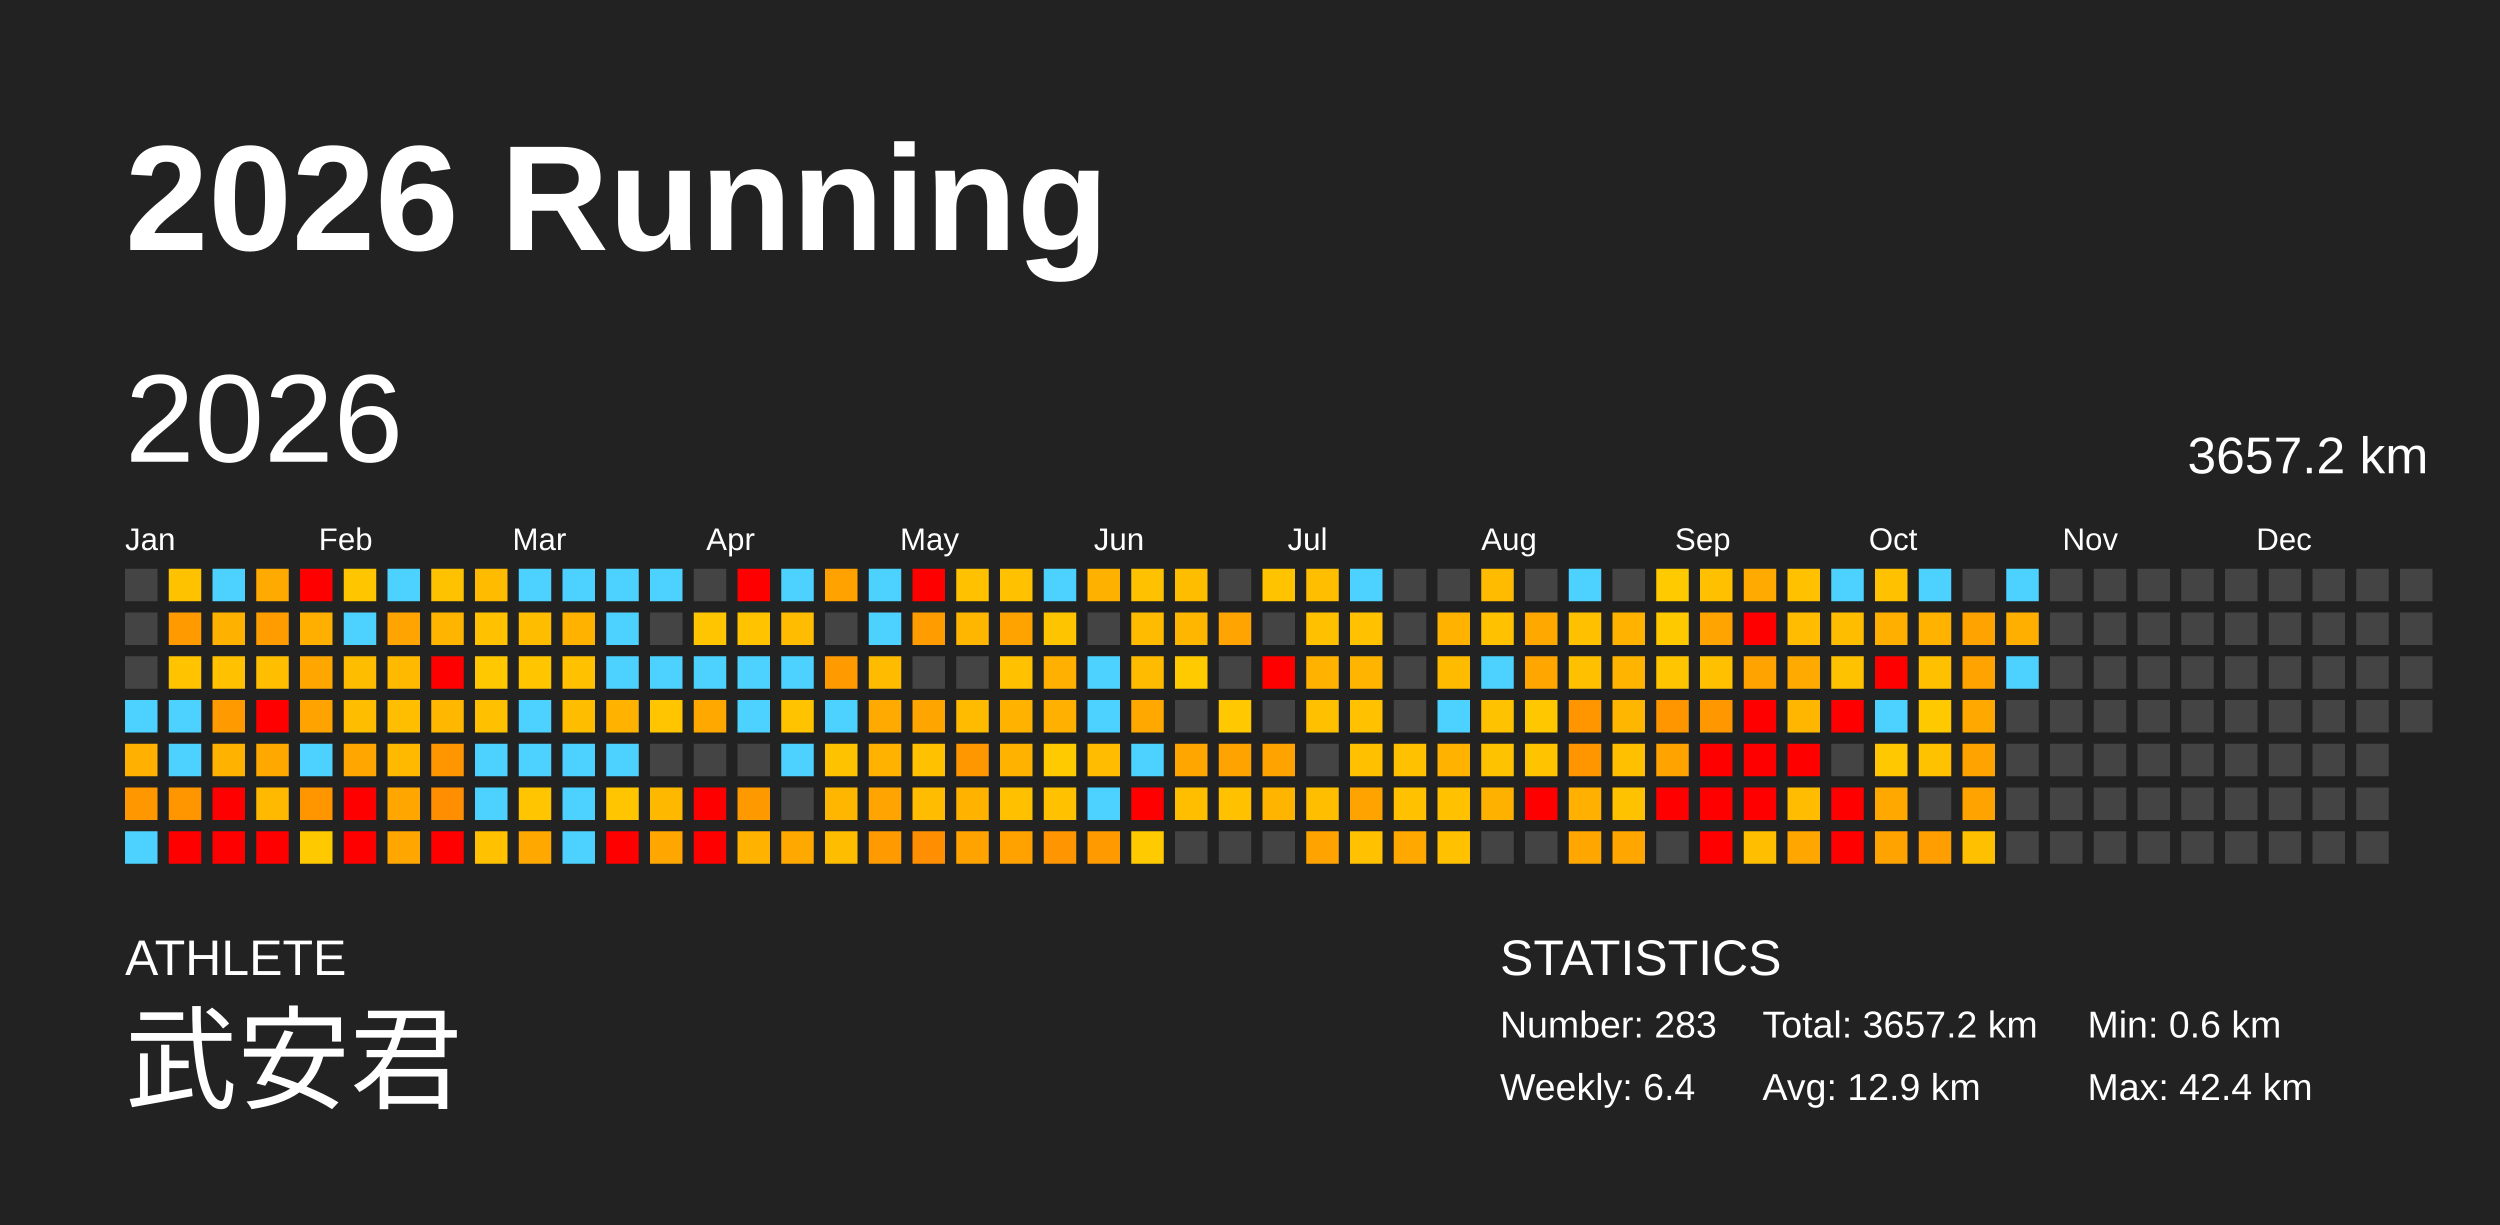
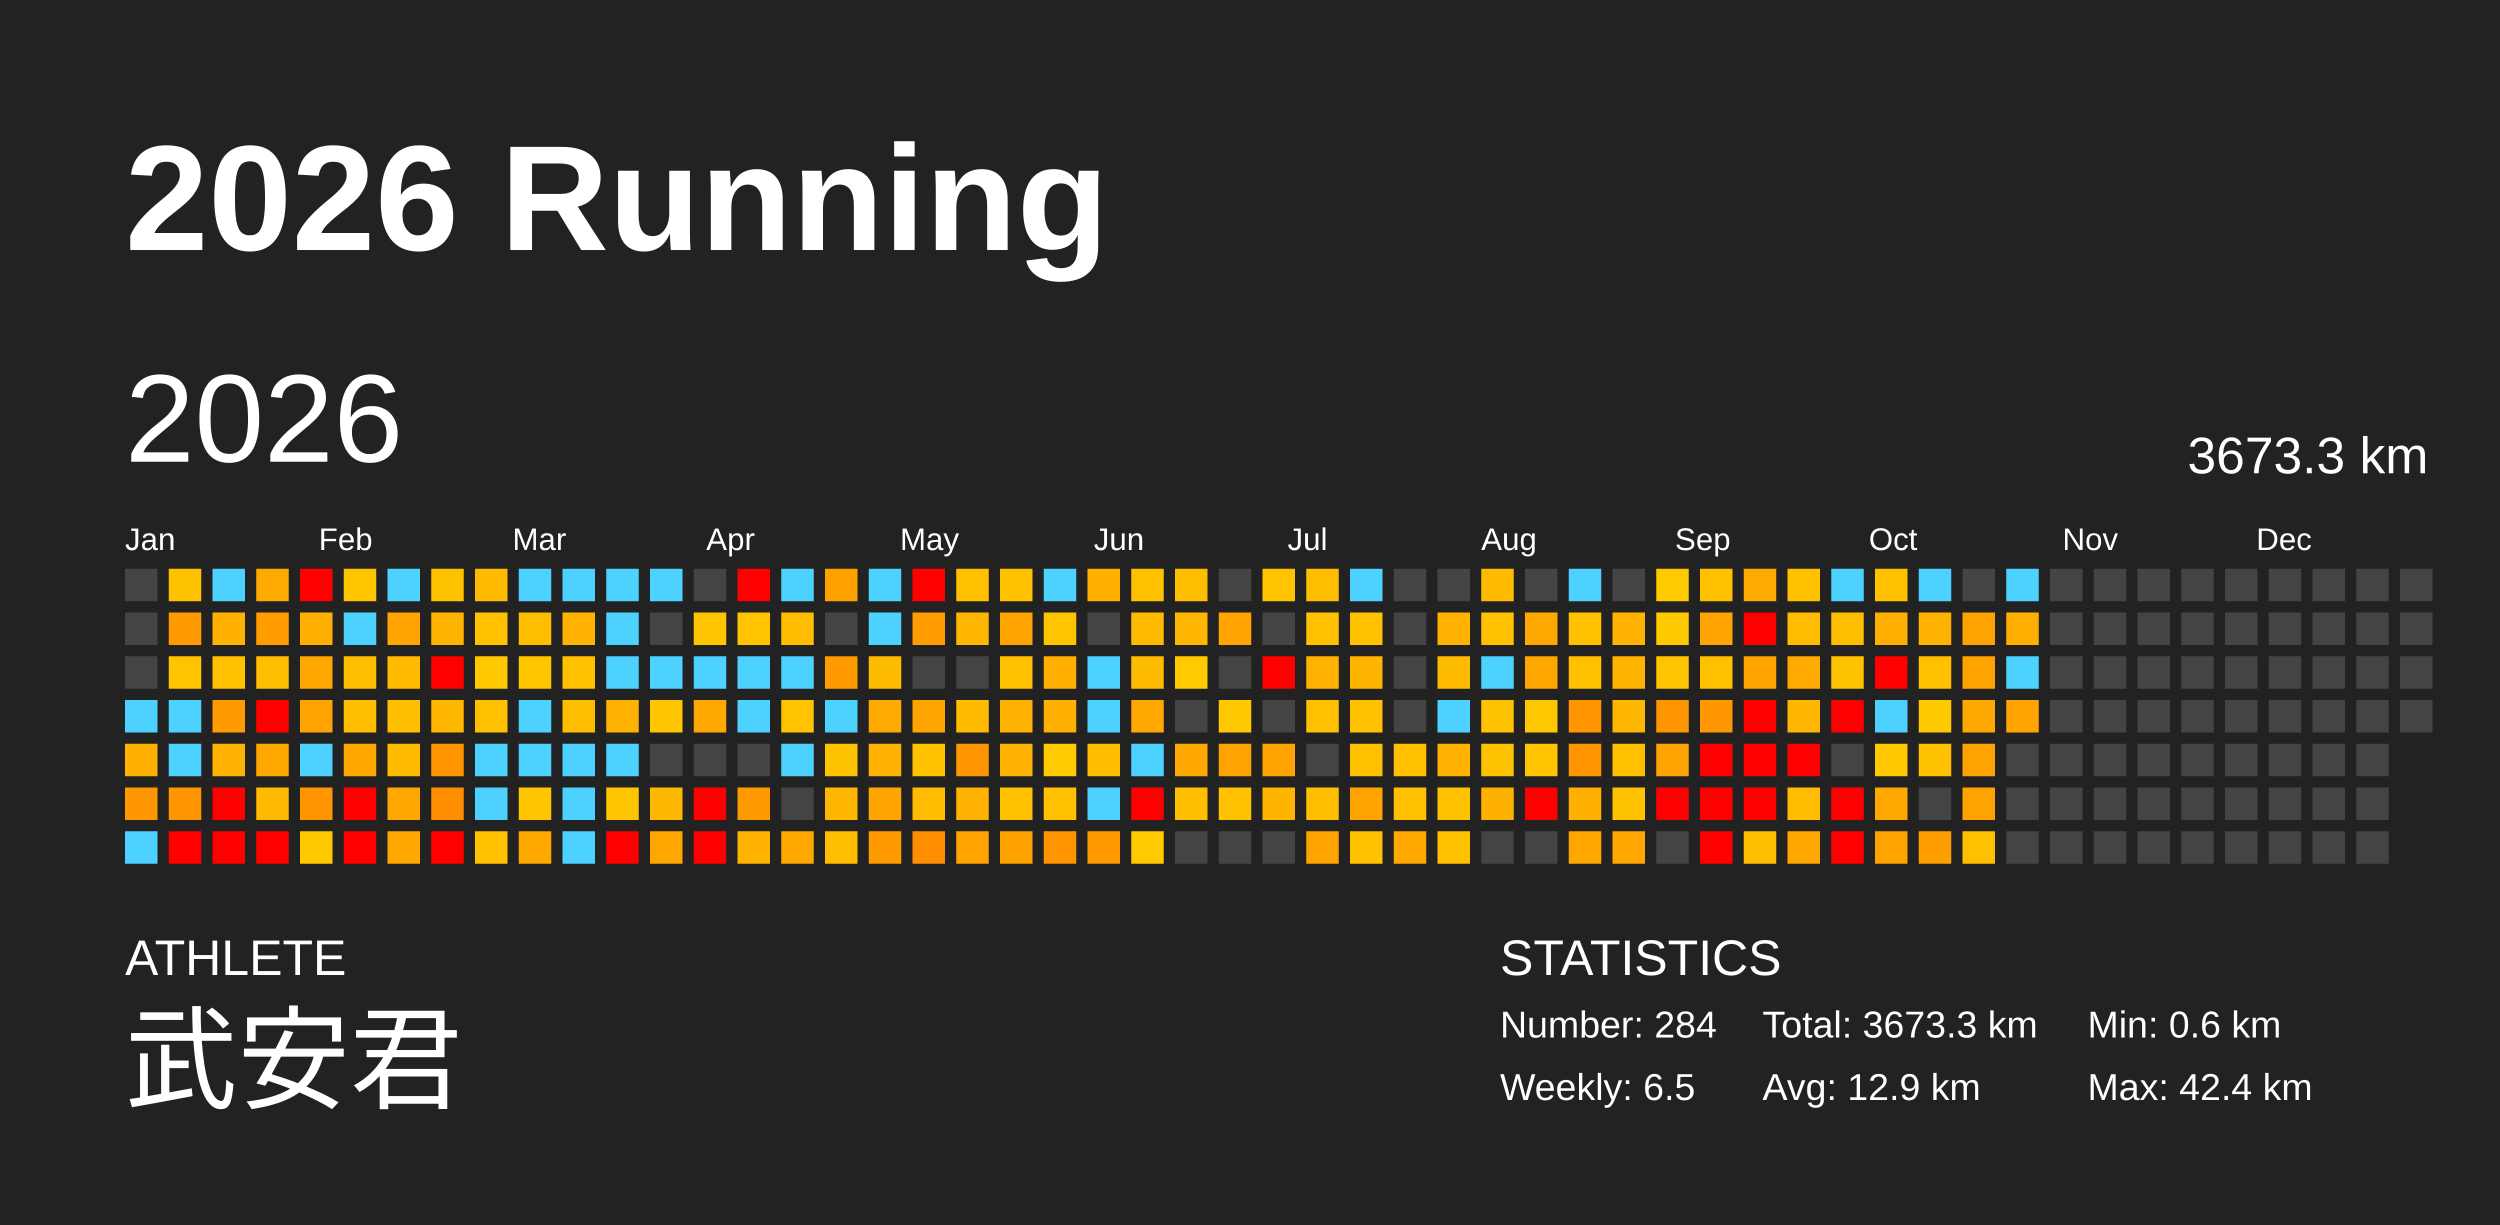
<svg xmlns="http://www.w3.org/2000/svg" baseProfile="full" height="98mm" version="1.1" viewBox="0,0,200,98" width="200mm">
  <defs />
  <rect fill="#222222" height="98" width="200" x="0" y="0" />
  <text fill="#FFFFFF" style="font-size:12px; font-family:Arial; font-weight:bold;" x="10" y="20">2026 Running</text>
  <text fill="#FFFFFF" style="font-size:4px; font-family:Arial" x="10" y="78">ATHLETE</text>
  <text fill="#FFFFFF" style="font-size:9px; font-family:Arial" x="10" y="88">武安君</text>
  <text fill="#FFFFFF" style="font-size:4px; font-family:Arial" x="120" y="78">STATISTICS</text>
-   <text fill="#FFFFFF" style="font-size:3px; font-family:Arial" x="120" y="83">Number: 283</text>
-   <text fill="#FFFFFF" style="font-size:3px; font-family:Arial" x="120" y="88">Weekly: 6.4</text>
-   <text fill="#FFFFFF" style="font-size:3px; font-family:Arial" x="141" y="83">Total: 3657.2 km</text>
+   <text fill="#FFFFFF" style="font-size:3px; font-family:Arial" x="120" y="83">Number: 284</text>
+   <text fill="#FFFFFF" style="font-size:3px; font-family:Arial" x="120" y="88">Weekly: 6.5</text>
+   <text fill="#FFFFFF" style="font-size:3px; font-family:Arial" x="141" y="83">Total: 3673.3 km</text>
  <text fill="#FFFFFF" style="font-size:3px; font-family:Arial" x="141" y="88">Avg: 12.9 km</text>
  <text fill="#FFFFFF" style="font-size:3px; font-family:Arial" x="167" y="83">Min: 0.6 km</text>
  <text fill="#FFFFFF" style="font-size:3px; font-family:Arial" x="167" y="88">Max: 42.4 km</text>
  <text dominant-baseline="hanging" fill="#FFFFFF" style="font-size:10.0px; font-family:Arial;" x="10" y="30">2026</text>
-   <text dominant-baseline="hanging" fill="#FFFFFF" style="font-size:4.125px; font-family:Arial;" x="175" y="35">3657.2 km</text>
+   <text dominant-baseline="hanging" fill="#FFFFFF" style="font-size:4.125px; font-family:Arial;" x="175" y="35">3673.3 km</text>
  <text fill="#FFFFFF" style="font-size:2.5px; font-family:Arial" x="10.0" y="44">Jan</text>
  <text fill="#FFFFFF" style="font-size:2.5px; font-family:Arial" x="25.5" y="44">Feb</text>
  <text fill="#FFFFFF" style="font-size:2.5px; font-family:Arial" x="41.0" y="44">Mar</text>
  <text fill="#FFFFFF" style="font-size:2.5px; font-family:Arial" x="56.5" y="44">Apr</text>
  <text fill="#FFFFFF" style="font-size:2.5px; font-family:Arial" x="72.0" y="44">May</text>
  <text fill="#FFFFFF" style="font-size:2.5px; font-family:Arial" x="87.5" y="44">Jun</text>
  <text fill="#FFFFFF" style="font-size:2.5px; font-family:Arial" x="103.0" y="44">Jul</text>
  <text fill="#FFFFFF" style="font-size:2.5px; font-family:Arial" x="118.5" y="44">Aug</text>
  <text fill="#FFFFFF" style="font-size:2.5px; font-family:Arial" x="134.0" y="44">Sep</text>
  <text fill="#FFFFFF" style="font-size:2.5px; font-family:Arial" x="149.5" y="44">Oct</text>
  <text fill="#FFFFFF" style="font-size:2.5px; font-family:Arial" x="165.0" y="44">Nov</text>
  <text fill="#FFFFFF" style="font-size:2.5px; font-family:Arial" x="180.5" y="44">Dec</text>
  <rect fill="#444444" height="2.6" width="2.6" x="10.0" y="45.5" />
  <rect fill="#444444" height="2.6" width="2.6" x="10.0" y="49.0" />
  <rect fill="#444444" height="2.6" width="2.6" x="10.0" y="52.5" />
  <rect fill="#4dd2ff" height="2.6" width="2.6" x="10.0" y="56.0" />
  <rect fill="#ffb000" height="2.6" width="2.6" x="10.0" y="59.5" />
  <rect fill="#ff9800" height="2.6" width="2.6" x="10.0" y="63.0" />
  <rect fill="#4dd2ff" height="2.6" width="2.6" x="10.0" y="66.5" />
  <rect fill="#ffc200" height="2.6" width="2.6" x="13.5" y="45.5" />
  <rect fill="#ff9b00" height="2.6" width="2.6" x="13.5" y="49.0" />
  <rect fill="#ffc300" height="2.6" width="2.6" x="13.5" y="52.5" />
  <rect fill="#4dd2ff" height="2.6" width="2.6" x="13.5" y="56.0" />
  <rect fill="#4dd2ff" height="2.6" width="2.6" x="13.5" y="59.5" />
  <rect fill="#ff9600" height="2.6" width="2.6" x="13.5" y="63.0" />
  <rect fill="red" height="2.6" width="2.6" x="13.5" y="66.5" />
  <rect fill="#4dd2ff" height="2.6" width="2.6" x="17.0" y="45.5" />
  <rect fill="#ffb100" height="2.6" width="2.6" x="17.0" y="49.0" />
  <rect fill="#ffc100" height="2.6" width="2.6" x="17.0" y="52.5" />
  <rect fill="#ff9a00" height="2.6" width="2.6" x="17.0" y="56.0" />
  <rect fill="#ffb300" height="2.6" width="2.6" x="17.0" y="59.5" />
  <rect fill="red" height="2.6" width="2.6" x="17.0" y="63.0" />
  <rect fill="red" height="2.6" width="2.6" x="17.0" y="66.5" />
  <rect fill="#ffaa00" height="2.6" width="2.6" x="20.5" y="45.5" />
  <rect fill="#ff9d00" height="2.6" width="2.6" x="20.5" y="49.0" />
  <rect fill="#ffbf00" height="2.6" width="2.6" x="20.5" y="52.5" />
  <rect fill="red" height="2.6" width="2.6" x="20.5" y="56.0" />
  <rect fill="#ffa900" height="2.6" width="2.6" x="20.5" y="59.5" />
  <rect fill="#ffb900" height="2.6" width="2.6" x="20.5" y="63.0" />
  <rect fill="red" height="2.6" width="2.6" x="20.5" y="66.5" />
  <rect fill="red" height="2.6" width="2.6" x="24.0" y="45.5" />
  <rect fill="#ffaf00" height="2.6" width="2.6" x="24.0" y="49.0" />
  <rect fill="#ffa700" height="2.6" width="2.6" x="24.0" y="52.5" />
  <rect fill="#ffa300" height="2.6" width="2.6" x="24.0" y="56.0" />
  <rect fill="#4dd2ff" height="2.6" width="2.6" x="24.0" y="59.5" />
  <rect fill="#ff9600" height="2.6" width="2.6" x="24.0" y="63.0" />
  <rect fill="#ffc900" height="2.6" width="2.6" x="24.0" y="66.5" />
  <rect fill="#ffc600" height="2.6" width="2.6" x="27.5" y="45.5" />
  <rect fill="#4dd2ff" height="2.6" width="2.6" x="27.5" y="49.0" />
  <rect fill="#ffbd00" height="2.6" width="2.6" x="27.5" y="52.5" />
  <rect fill="#ffbd00" height="2.6" width="2.6" x="27.5" y="56.0" />
  <rect fill="#ffa700" height="2.6" width="2.6" x="27.5" y="59.5" />
  <rect fill="red" height="2.6" width="2.6" x="27.5" y="63.0" />
  <rect fill="red" height="2.6" width="2.6" x="27.5" y="66.5" />
  <rect fill="#4dd2ff" height="2.6" width="2.6" x="31.0" y="45.5" />
  <rect fill="#ffa400" height="2.6" width="2.6" x="31.0" y="49.0" />
  <rect fill="#ffba00" height="2.6" width="2.6" x="31.0" y="52.5" />
  <rect fill="#ffbe00" height="2.6" width="2.6" x="31.0" y="56.0" />
  <rect fill="#ffba00" height="2.6" width="2.6" x="31.0" y="59.5" />
  <rect fill="#ffa700" height="2.6" width="2.6" x="31.0" y="63.0" />
  <rect fill="#ffa600" height="2.6" width="2.6" x="31.0" y="66.5" />
  <rect fill="#ffc200" height="2.6" width="2.6" x="34.5" y="45.5" />
  <rect fill="#ffb500" height="2.6" width="2.6" x="34.5" y="49.0" />
  <rect fill="red" height="2.6" width="2.6" x="34.5" y="52.5" />
  <rect fill="#ffb700" height="2.6" width="2.6" x="34.5" y="56.0" />
  <rect fill="#ff9600" height="2.6" width="2.6" x="34.5" y="59.5" />
  <rect fill="#ff8f00" height="2.6" width="2.6" x="34.5" y="63.0" />
  <rect fill="red" height="2.6" width="2.6" x="34.5" y="66.5" />
  <rect fill="#ffbb00" height="2.6" width="2.6" x="38.0" y="45.5" />
  <rect fill="#ffc100" height="2.6" width="2.6" x="38.0" y="49.0" />
  <rect fill="#ffc800" height="2.6" width="2.6" x="38.0" y="52.5" />
  <rect fill="#ffc000" height="2.6" width="2.6" x="38.0" y="56.0" />
  <rect fill="#4dd2ff" height="2.6" width="2.6" x="38.0" y="59.5" />
  <rect fill="#4dd2ff" height="2.6" width="2.6" x="38.0" y="63.0" />
  <rect fill="#ffc100" height="2.6" width="2.6" x="38.0" y="66.5" />
  <rect fill="#4dd2ff" height="2.6" width="2.6" x="41.5" y="45.5" />
  <rect fill="#ffbd00" height="2.6" width="2.6" x="41.5" y="49.0" />
  <rect fill="#ffc600" height="2.6" width="2.6" x="41.5" y="52.5" />
  <rect fill="#4dd2ff" height="2.6" width="2.6" x="41.5" y="56.0" />
  <rect fill="#4dd2ff" height="2.6" width="2.6" x="41.5" y="59.5" />
  <rect fill="#ffc500" height="2.6" width="2.6" x="41.5" y="63.0" />
  <rect fill="#ffa800" height="2.6" width="2.6" x="41.5" y="66.5" />
  <rect fill="#4dd2ff" height="2.6" width="2.6" x="45.0" y="45.5" />
  <rect fill="#ffb300" height="2.6" width="2.6" x="45.0" y="49.0" />
  <rect fill="#ffc100" height="2.6" width="2.6" x="45.0" y="52.5" />
  <rect fill="#ffbd00" height="2.6" width="2.6" x="45.0" y="56.0" />
  <rect fill="#4dd2ff" height="2.6" width="2.6" x="45.0" y="59.5" />
  <rect fill="#4dd2ff" height="2.6" width="2.6" x="45.0" y="63.0" />
  <rect fill="#4dd2ff" height="2.6" width="2.6" x="45.0" y="66.5" />
  <rect fill="#4dd2ff" height="2.6" width="2.6" x="48.5" y="45.5" />
  <rect fill="#4dd2ff" height="2.6" width="2.6" x="48.5" y="49.0" />
  <rect fill="#4dd2ff" height="2.6" width="2.6" x="48.5" y="52.5" />
  <rect fill="#ffb300" height="2.6" width="2.6" x="48.5" y="56.0" />
  <rect fill="#4dd2ff" height="2.6" width="2.6" x="48.5" y="59.5" />
  <rect fill="#ffc500" height="2.6" width="2.6" x="48.5" y="63.0" />
  <rect fill="red" height="2.6" width="2.6" x="48.5" y="66.5" />
  <rect fill="#4dd2ff" height="2.6" width="2.6" x="52.0" y="45.5" />
  <rect fill="#444444" height="2.6" width="2.6" x="52.0" y="49.0" />
  <rect fill="#4dd2ff" height="2.6" width="2.6" x="52.0" y="52.5" />
  <rect fill="#ffc500" height="2.6" width="2.6" x="52.0" y="56.0" />
  <rect fill="#444444" height="2.6" width="2.6" x="52.0" y="59.5" />
  <rect fill="#ffb800" height="2.6" width="2.6" x="52.0" y="63.0" />
  <rect fill="#ffa600" height="2.6" width="2.6" x="52.0" y="66.5" />
  <rect fill="#444444" height="2.6" width="2.6" x="55.5" y="45.5" />
  <rect fill="#ffc500" height="2.6" width="2.6" x="55.5" y="49.0" />
  <rect fill="#4dd2ff" height="2.6" width="2.6" x="55.5" y="52.5" />
  <rect fill="#ffa800" height="2.6" width="2.6" x="55.5" y="56.0" />
  <rect fill="#444444" height="2.6" width="2.6" x="55.5" y="59.5" />
  <rect fill="red" height="2.6" width="2.6" x="55.5" y="63.0" />
  <rect fill="red" height="2.6" width="2.6" x="55.5" y="66.5" />
  <rect fill="red" height="2.6" width="2.6" x="59.0" y="45.5" />
  <rect fill="#ffc300" height="2.6" width="2.6" x="59.0" y="49.0" />
  <rect fill="#4dd2ff" height="2.6" width="2.6" x="59.0" y="52.5" />
  <rect fill="#4dd2ff" height="2.6" width="2.6" x="59.0" y="56.0" />
  <rect fill="#444444" height="2.6" width="2.6" x="59.0" y="59.5" />
  <rect fill="#ff9900" height="2.6" width="2.6" x="59.0" y="63.0" />
  <rect fill="#ffb300" height="2.6" width="2.6" x="59.0" y="66.5" />
  <rect fill="#4dd2ff" height="2.6" width="2.6" x="62.5" y="45.5" />
  <rect fill="#ffbc00" height="2.6" width="2.6" x="62.5" y="49.0" />
  <rect fill="#4dd2ff" height="2.6" width="2.6" x="62.5" y="52.5" />
  <rect fill="#ffc300" height="2.6" width="2.6" x="62.5" y="56.0" />
  <rect fill="#4dd2ff" height="2.6" width="2.6" x="62.5" y="59.5" />
  <rect fill="#444444" height="2.6" width="2.6" x="62.5" y="63.0" />
  <rect fill="#ffa800" height="2.6" width="2.6" x="62.5" y="66.5" />
  <rect fill="#ffa200" height="2.6" width="2.6" x="66.0" y="45.5" />
  <rect fill="#444444" height="2.6" width="2.6" x="66.0" y="49.0" />
  <rect fill="#ff9b00" height="2.6" width="2.6" x="66.0" y="52.5" />
  <rect fill="#4dd2ff" height="2.6" width="2.6" x="66.0" y="56.0" />
  <rect fill="#ffc200" height="2.6" width="2.6" x="66.0" y="59.5" />
  <rect fill="#ffb600" height="2.6" width="2.6" x="66.0" y="63.0" />
  <rect fill="#ffbd00" height="2.6" width="2.6" x="66.0" y="66.5" />
  <rect fill="#4dd2ff" height="2.6" width="2.6" x="69.5" y="45.5" />
  <rect fill="#4dd2ff" height="2.6" width="2.6" x="69.5" y="49.0" />
  <rect fill="#ffbb00" height="2.6" width="2.6" x="69.5" y="52.5" />
  <rect fill="#ffaa00" height="2.6" width="2.6" x="69.5" y="56.0" />
  <rect fill="#ffb200" height="2.6" width="2.6" x="69.5" y="59.5" />
  <rect fill="#ffa400" height="2.6" width="2.6" x="69.5" y="63.0" />
  <rect fill="#ff9b00" height="2.6" width="2.6" x="69.5" y="66.5" />
  <rect fill="red" height="2.6" width="2.6" x="73.0" y="45.5" />
  <rect fill="#ff9c00" height="2.6" width="2.6" x="73.0" y="49.0" />
  <rect fill="#444444" height="2.6" width="2.6" x="73.0" y="52.5" />
  <rect fill="#ffa500" height="2.6" width="2.6" x="73.0" y="56.0" />
  <rect fill="#ffc100" height="2.6" width="2.6" x="73.0" y="59.5" />
  <rect fill="#ffbc00" height="2.6" width="2.6" x="73.0" y="63.0" />
  <rect fill="#ff8f00" height="2.6" width="2.6" x="73.0" y="66.5" />
  <rect fill="#ffc100" height="2.6" width="2.6" x="76.5" y="45.5" />
  <rect fill="#ffb600" height="2.6" width="2.6" x="76.5" y="49.0" />
  <rect fill="#444444" height="2.6" width="2.6" x="76.5" y="52.5" />
  <rect fill="#ffbb00" height="2.6" width="2.6" x="76.5" y="56.0" />
  <rect fill="#ff9800" height="2.6" width="2.6" x="76.5" y="59.5" />
  <rect fill="#ffb300" height="2.6" width="2.6" x="76.5" y="63.0" />
  <rect fill="#ffa300" height="2.6" width="2.6" x="76.5" y="66.5" />
  <rect fill="#ffc100" height="2.6" width="2.6" x="80.0" y="45.5" />
  <rect fill="#ffa300" height="2.6" width="2.6" x="80.0" y="49.0" />
  <rect fill="#ffc100" height="2.6" width="2.6" x="80.0" y="52.5" />
  <rect fill="#ffb300" height="2.6" width="2.6" x="80.0" y="56.0" />
  <rect fill="#ffb300" height="2.6" width="2.6" x="80.0" y="59.5" />
  <rect fill="#ffc000" height="2.6" width="2.6" x="80.0" y="63.0" />
  <rect fill="#ffa200" height="2.6" width="2.6" x="80.0" y="66.5" />
  <rect fill="#4dd2ff" height="2.6" width="2.6" x="83.5" y="45.5" />
  <rect fill="#ffc400" height="2.6" width="2.6" x="83.5" y="49.0" />
  <rect fill="#ffb000" height="2.6" width="2.6" x="83.5" y="52.5" />
  <rect fill="#ffb000" height="2.6" width="2.6" x="83.5" y="56.0" />
  <rect fill="#ffca00" height="2.6" width="2.6" x="83.5" y="59.5" />
  <rect fill="#ffc100" height="2.6" width="2.6" x="83.5" y="63.0" />
  <rect fill="#ff9500" height="2.6" width="2.6" x="83.5" y="66.5" />
  <rect fill="#ffb100" height="2.6" width="2.6" x="87.0" y="45.5" />
  <rect fill="#444444" height="2.6" width="2.6" x="87.0" y="49.0" />
  <rect fill="#4dd2ff" height="2.6" width="2.6" x="87.0" y="52.5" />
  <rect fill="#4dd2ff" height="2.6" width="2.6" x="87.0" y="56.0" />
  <rect fill="#ffbc00" height="2.6" width="2.6" x="87.0" y="59.5" />
  <rect fill="#4dd2ff" height="2.6" width="2.6" x="87.0" y="63.0" />
  <rect fill="#ff9a00" height="2.6" width="2.6" x="87.0" y="66.5" />
  <rect fill="#ffc100" height="2.6" width="2.6" x="90.5" y="45.5" />
  <rect fill="#ffbb00" height="2.6" width="2.6" x="90.5" y="49.0" />
  <rect fill="#ffbb00" height="2.6" width="2.6" x="90.5" y="52.5" />
  <rect fill="#ffa800" height="2.6" width="2.6" x="90.5" y="56.0" />
  <rect fill="#4dd2ff" height="2.6" width="2.6" x="90.5" y="59.5" />
  <rect fill="red" height="2.6" width="2.6" x="90.5" y="63.0" />
  <rect fill="#ffca00" height="2.6" width="2.6" x="90.5" y="66.5" />
  <rect fill="#ffbd00" height="2.6" width="2.6" x="94.0" y="45.5" />
  <rect fill="#ffb600" height="2.6" width="2.6" x="94.0" y="49.0" />
  <rect fill="#ffca00" height="2.6" width="2.6" x="94.0" y="52.5" />
  <rect fill="#444444" height="2.6" width="2.6" x="94.0" y="56.0" />
  <rect fill="#ffa600" height="2.6" width="2.6" x="94.0" y="59.5" />
  <rect fill="#ffbf00" height="2.6" width="2.6" x="94.0" y="63.0" />
  <rect fill="#444444" height="2.6" width="2.6" x="94.0" y="66.5" />
  <rect fill="#444444" height="2.6" width="2.6" x="97.5" y="45.5" />
  <rect fill="#ffa400" height="2.6" width="2.6" x="97.5" y="49.0" />
  <rect fill="#444444" height="2.6" width="2.6" x="97.5" y="52.5" />
  <rect fill="#ffc800" height="2.6" width="2.6" x="97.5" y="56.0" />
  <rect fill="#ffa300" height="2.6" width="2.6" x="97.5" y="59.5" />
  <rect fill="#ffc100" height="2.6" width="2.6" x="97.5" y="63.0" />
  <rect fill="#444444" height="2.6" width="2.6" x="97.5" y="66.5" />
  <rect fill="#ffc300" height="2.6" width="2.6" x="101.0" y="45.5" />
  <rect fill="#444444" height="2.6" width="2.6" x="101.0" y="49.0" />
  <rect fill="red" height="2.6" width="2.6" x="101.0" y="52.5" />
  <rect fill="#444444" height="2.6" width="2.6" x="101.0" y="56.0" />
  <rect fill="#ffa300" height="2.6" width="2.6" x="101.0" y="59.5" />
  <rect fill="#ffb400" height="2.6" width="2.6" x="101.0" y="63.0" />
  <rect fill="#444444" height="2.6" width="2.6" x="101.0" y="66.5" />
  <rect fill="#ffbe00" height="2.6" width="2.6" x="104.5" y="45.5" />
  <rect fill="#ffc000" height="2.6" width="2.6" x="104.5" y="49.0" />
  <rect fill="#ffb200" height="2.6" width="2.6" x="104.5" y="52.5" />
  <rect fill="#ffc000" height="2.6" width="2.6" x="104.5" y="56.0" />
  <rect fill="#444444" height="2.6" width="2.6" x="104.5" y="59.5" />
  <rect fill="#ffbe00" height="2.6" width="2.6" x="104.5" y="63.0" />
  <rect fill="#ffa300" height="2.6" width="2.6" x="104.5" y="66.5" />
  <rect fill="#4dd2ff" height="2.6" width="2.6" x="108.0" y="45.5" />
  <rect fill="#ffc100" height="2.6" width="2.6" x="108.0" y="49.0" />
  <rect fill="#ffb400" height="2.6" width="2.6" x="108.0" y="52.5" />
  <rect fill="#ffc100" height="2.6" width="2.6" x="108.0" y="56.0" />
  <rect fill="#ffc000" height="2.6" width="2.6" x="108.0" y="59.5" />
  <rect fill="#ffa300" height="2.6" width="2.6" x="108.0" y="63.0" />
  <rect fill="#ffc100" height="2.6" width="2.6" x="108.0" y="66.5" />
  <rect fill="#444444" height="2.6" width="2.6" x="111.5" y="45.5" />
  <rect fill="#444444" height="2.6" width="2.6" x="111.5" y="49.0" />
  <rect fill="#444444" height="2.6" width="2.6" x="111.5" y="52.5" />
  <rect fill="#444444" height="2.6" width="2.6" x="111.5" y="56.0" />
  <rect fill="#ffc100" height="2.6" width="2.6" x="111.5" y="59.5" />
  <rect fill="#ffc100" height="2.6" width="2.6" x="111.5" y="63.0" />
  <rect fill="#ffa800" height="2.6" width="2.6" x="111.5" y="66.5" />
  <rect fill="#444444" height="2.6" width="2.6" x="115.0" y="45.5" />
  <rect fill="#ffb300" height="2.6" width="2.6" x="115.0" y="49.0" />
  <rect fill="#ffbb00" height="2.6" width="2.6" x="115.0" y="52.5" />
  <rect fill="#4dd2ff" height="2.6" width="2.6" x="115.0" y="56.0" />
  <rect fill="#ffb200" height="2.6" width="2.6" x="115.0" y="59.5" />
  <rect fill="#ffc100" height="2.6" width="2.6" x="115.0" y="63.0" />
  <rect fill="#ffc100" height="2.6" width="2.6" x="115.0" y="66.5" />
  <rect fill="#ffbb00" height="2.6" width="2.6" x="118.5" y="45.5" />
  <rect fill="#ffc100" height="2.6" width="2.6" x="118.5" y="49.0" />
  <rect fill="#4dd2ff" height="2.6" width="2.6" x="118.5" y="52.5" />
  <rect fill="#ffc200" height="2.6" width="2.6" x="118.5" y="56.0" />
  <rect fill="#ffc200" height="2.6" width="2.6" x="118.5" y="59.5" />
  <rect fill="#ffb100" height="2.6" width="2.6" x="118.5" y="63.0" />
  <rect fill="#444444" height="2.6" width="2.6" x="118.5" y="66.5" />
  <rect fill="#444444" height="2.6" width="2.6" x="122.0" y="45.5" />
  <rect fill="#ffa800" height="2.6" width="2.6" x="122.0" y="49.0" />
  <rect fill="#ffa600" height="2.6" width="2.6" x="122.0" y="52.5" />
  <rect fill="#ffc700" height="2.6" width="2.6" x="122.0" y="56.0" />
  <rect fill="#ffc300" height="2.6" width="2.6" x="122.0" y="59.5" />
  <rect fill="red" height="2.6" width="2.6" x="122.0" y="63.0" />
  <rect fill="#444444" height="2.6" width="2.6" x="122.0" y="66.5" />
  <rect fill="#4dd2ff" height="2.6" width="2.6" x="125.5" y="45.5" />
  <rect fill="#ffc000" height="2.6" width="2.6" x="125.5" y="49.0" />
  <rect fill="#ffc000" height="2.6" width="2.6" x="125.5" y="52.5" />
  <rect fill="#ff9600" height="2.6" width="2.6" x="125.5" y="56.0" />
  <rect fill="#ff9600" height="2.6" width="2.6" x="125.5" y="59.5" />
  <rect fill="#ffb000" height="2.6" width="2.6" x="125.5" y="63.0" />
  <rect fill="#ffa700" height="2.6" width="2.6" x="125.5" y="66.5" />
  <rect fill="#444444" height="2.6" width="2.6" x="129.0" y="45.5" />
  <rect fill="#ffb200" height="2.6" width="2.6" x="129.0" y="49.0" />
  <rect fill="#ffb500" height="2.6" width="2.6" x="129.0" y="52.5" />
  <rect fill="#ffb600" height="2.6" width="2.6" x="129.0" y="56.0" />
  <rect fill="#ffc000" height="2.6" width="2.6" x="129.0" y="59.5" />
  <rect fill="#ffc200" height="2.6" width="2.6" x="129.0" y="63.0" />
  <rect fill="#ffa600" height="2.6" width="2.6" x="129.0" y="66.5" />
  <rect fill="#ffca00" height="2.6" width="2.6" x="132.5" y="45.5" />
  <rect fill="#ffc900" height="2.6" width="2.6" x="132.5" y="49.0" />
  <rect fill="#ffc500" height="2.6" width="2.6" x="132.5" y="52.5" />
  <rect fill="#ff9600" height="2.6" width="2.6" x="132.5" y="56.0" />
  <rect fill="#ffa300" height="2.6" width="2.6" x="132.5" y="59.5" />
  <rect fill="red" height="2.6" width="2.6" x="132.5" y="63.0" />
  <rect fill="#444444" height="2.6" width="2.6" x="132.5" y="66.5" />
  <rect fill="#ffc000" height="2.6" width="2.6" x="136.0" y="45.5" />
  <rect fill="#ffa400" height="2.6" width="2.6" x="136.0" y="49.0" />
  <rect fill="#ffc000" height="2.6" width="2.6" x="136.0" y="52.5" />
  <rect fill="#ff9700" height="2.6" width="2.6" x="136.0" y="56.0" />
  <rect fill="red" height="2.6" width="2.6" x="136.0" y="59.5" />
  <rect fill="red" height="2.6" width="2.6" x="136.0" y="63.0" />
  <rect fill="red" height="2.6" width="2.6" x="136.0" y="66.5" />
  <rect fill="#ffaa00" height="2.6" width="2.6" x="139.5" y="45.5" />
  <rect fill="red" height="2.6" width="2.6" x="139.5" y="49.0" />
  <rect fill="#ffa300" height="2.6" width="2.6" x="139.5" y="52.5" />
  <rect fill="red" height="2.6" width="2.6" x="139.5" y="56.0" />
  <rect fill="red" height="2.6" width="2.6" x="139.5" y="59.5" />
  <rect fill="red" height="2.6" width="2.6" x="139.5" y="63.0" />
  <rect fill="#ffbf00" height="2.6" width="2.6" x="139.5" y="66.5" />
  <rect fill="#ffc100" height="2.6" width="2.6" x="143.0" y="45.5" />
  <rect fill="#ffbc00" height="2.6" width="2.6" x="143.0" y="49.0" />
  <rect fill="#ffaa00" height="2.6" width="2.6" x="143.0" y="52.5" />
  <rect fill="#ffb600" height="2.6" width="2.6" x="143.0" y="56.0" />
  <rect fill="red" height="2.6" width="2.6" x="143.0" y="59.5" />
  <rect fill="#ffbc00" height="2.6" width="2.6" x="143.0" y="63.0" />
  <rect fill="#ffa600" height="2.6" width="2.6" x="143.0" y="66.5" />
  <rect fill="#4dd2ff" height="2.6" width="2.6" x="146.5" y="45.5" />
  <rect fill="#ffbd00" height="2.6" width="2.6" x="146.5" y="49.0" />
  <rect fill="#ffc200" height="2.6" width="2.6" x="146.5" y="52.5" />
  <rect fill="red" height="2.6" width="2.6" x="146.5" y="56.0" />
  <rect fill="#444444" height="2.6" width="2.6" x="146.5" y="59.5" />
  <rect fill="red" height="2.6" width="2.6" x="146.5" y="63.0" />
  <rect fill="red" height="2.6" width="2.6" x="146.5" y="66.5" />
  <rect fill="#ffc100" height="2.6" width="2.6" x="150.0" y="45.5" />
  <rect fill="#ffaf00" height="2.6" width="2.6" x="150.0" y="49.0" />
  <rect fill="red" height="2.6" width="2.6" x="150.0" y="52.5" />
  <rect fill="#4dd2ff" height="2.6" width="2.6" x="150.0" y="56.0" />
  <rect fill="#ffc800" height="2.6" width="2.6" x="150.0" y="59.5" />
  <rect fill="#ffa900" height="2.6" width="2.6" x="150.0" y="63.0" />
  <rect fill="#ffa300" height="2.6" width="2.6" x="150.0" y="66.5" />
  <rect fill="#4dd2ff" height="2.6" width="2.6" x="153.5" y="45.5" />
  <rect fill="#ffb300" height="2.6" width="2.6" x="153.5" y="49.0" />
  <rect fill="#ffc000" height="2.6" width="2.6" x="153.5" y="52.5" />
  <rect fill="#ffc900" height="2.6" width="2.6" x="153.5" y="56.0" />
  <rect fill="#ffc200" height="2.6" width="2.6" x="153.5" y="59.5" />
  <rect fill="#444444" height="2.6" width="2.6" x="153.5" y="63.0" />
  <rect fill="#ff9e00" height="2.6" width="2.6" x="153.5" y="66.5" />
  <rect fill="#444444" height="2.6" width="2.6" x="157.0" y="45.5" />
  <rect fill="#ffa300" height="2.6" width="2.6" x="157.0" y="49.0" />
  <rect fill="#ffa300" height="2.6" width="2.6" x="157.0" y="52.5" />
  <rect fill="#ffa900" height="2.6" width="2.6" x="157.0" y="56.0" />
  <rect fill="#ffa300" height="2.6" width="2.6" x="157.0" y="59.5" />
  <rect fill="#ffa300" height="2.6" width="2.6" x="157.0" y="63.0" />
  <rect fill="#ffc000" height="2.6" width="2.6" x="157.0" y="66.5" />
  <rect fill="#4dd2ff" height="2.6" width="2.6" x="160.5" y="45.5" />
  <rect fill="#ffaf00" height="2.6" width="2.6" x="160.5" y="49.0" />
  <rect fill="#4dd2ff" height="2.6" width="2.6" x="160.5" y="52.5" />
-   <rect fill="#444444" height="2.6" width="2.6" x="160.5" y="56.0" />
+   <rect fill="#ffa400" height="2.6" width="2.6" x="160.5" y="56.0" />
  <rect fill="#444444" height="2.6" width="2.6" x="160.5" y="59.5" />
  <rect fill="#444444" height="2.6" width="2.6" x="160.5" y="63.0" />
  <rect fill="#444444" height="2.6" width="2.6" x="160.5" y="66.5" />
  <rect fill="#444444" height="2.6" width="2.6" x="164.0" y="45.5" />
  <rect fill="#444444" height="2.6" width="2.6" x="164.0" y="49.0" />
  <rect fill="#444444" height="2.6" width="2.6" x="164.0" y="52.5" />
  <rect fill="#444444" height="2.6" width="2.6" x="164.0" y="56.0" />
  <rect fill="#444444" height="2.6" width="2.6" x="164.0" y="59.5" />
  <rect fill="#444444" height="2.6" width="2.6" x="164.0" y="63.0" />
  <rect fill="#444444" height="2.6" width="2.6" x="164.0" y="66.5" />
  <rect fill="#444444" height="2.6" width="2.6" x="167.5" y="45.5" />
  <rect fill="#444444" height="2.6" width="2.6" x="167.5" y="49.0" />
  <rect fill="#444444" height="2.6" width="2.6" x="167.5" y="52.5" />
  <rect fill="#444444" height="2.6" width="2.6" x="167.5" y="56.0" />
  <rect fill="#444444" height="2.6" width="2.6" x="167.5" y="59.5" />
  <rect fill="#444444" height="2.6" width="2.6" x="167.5" y="63.0" />
  <rect fill="#444444" height="2.6" width="2.6" x="167.5" y="66.5" />
  <rect fill="#444444" height="2.6" width="2.6" x="171.0" y="45.5" />
  <rect fill="#444444" height="2.6" width="2.6" x="171.0" y="49.0" />
  <rect fill="#444444" height="2.6" width="2.6" x="171.0" y="52.5" />
  <rect fill="#444444" height="2.6" width="2.6" x="171.0" y="56.0" />
  <rect fill="#444444" height="2.6" width="2.6" x="171.0" y="59.5" />
  <rect fill="#444444" height="2.6" width="2.6" x="171.0" y="63.0" />
  <rect fill="#444444" height="2.6" width="2.6" x="171.0" y="66.5" />
  <rect fill="#444444" height="2.6" width="2.6" x="174.5" y="45.5" />
  <rect fill="#444444" height="2.6" width="2.6" x="174.5" y="49.0" />
  <rect fill="#444444" height="2.6" width="2.6" x="174.5" y="52.5" />
  <rect fill="#444444" height="2.6" width="2.6" x="174.5" y="56.0" />
  <rect fill="#444444" height="2.6" width="2.6" x="174.5" y="59.5" />
  <rect fill="#444444" height="2.6" width="2.6" x="174.5" y="63.0" />
  <rect fill="#444444" height="2.6" width="2.6" x="174.5" y="66.5" />
  <rect fill="#444444" height="2.6" width="2.6" x="178.0" y="45.5" />
  <rect fill="#444444" height="2.6" width="2.6" x="178.0" y="49.0" />
  <rect fill="#444444" height="2.6" width="2.6" x="178.0" y="52.5" />
  <rect fill="#444444" height="2.6" width="2.6" x="178.0" y="56.0" />
  <rect fill="#444444" height="2.6" width="2.6" x="178.0" y="59.5" />
  <rect fill="#444444" height="2.6" width="2.6" x="178.0" y="63.0" />
  <rect fill="#444444" height="2.6" width="2.6" x="178.0" y="66.5" />
  <rect fill="#444444" height="2.6" width="2.6" x="181.5" y="45.5" />
  <rect fill="#444444" height="2.6" width="2.6" x="181.5" y="49.0" />
  <rect fill="#444444" height="2.6" width="2.6" x="181.5" y="52.5" />
  <rect fill="#444444" height="2.6" width="2.6" x="181.5" y="56.0" />
  <rect fill="#444444" height="2.6" width="2.6" x="181.5" y="59.5" />
  <rect fill="#444444" height="2.6" width="2.6" x="181.5" y="63.0" />
  <rect fill="#444444" height="2.6" width="2.6" x="181.5" y="66.5" />
  <rect fill="#444444" height="2.6" width="2.6" x="185.0" y="45.5" />
  <rect fill="#444444" height="2.6" width="2.6" x="185.0" y="49.0" />
  <rect fill="#444444" height="2.6" width="2.6" x="185.0" y="52.5" />
  <rect fill="#444444" height="2.6" width="2.6" x="185.0" y="56.0" />
  <rect fill="#444444" height="2.6" width="2.6" x="185.0" y="59.5" />
  <rect fill="#444444" height="2.6" width="2.6" x="185.0" y="63.0" />
  <rect fill="#444444" height="2.6" width="2.6" x="185.0" y="66.5" />
  <rect fill="#444444" height="2.6" width="2.6" x="188.5" y="45.5" />
  <rect fill="#444444" height="2.6" width="2.6" x="188.5" y="49.0" />
  <rect fill="#444444" height="2.6" width="2.6" x="188.5" y="52.5" />
  <rect fill="#444444" height="2.6" width="2.6" x="188.5" y="56.0" />
  <rect fill="#444444" height="2.6" width="2.6" x="188.5" y="59.5" />
  <rect fill="#444444" height="2.6" width="2.6" x="188.5" y="63.0" />
  <rect fill="#444444" height="2.6" width="2.6" x="188.5" y="66.5" />
  <rect fill="#444444" height="2.6" width="2.6" x="192.0" y="45.5" />
  <rect fill="#444444" height="2.6" width="2.6" x="192.0" y="49.0" />
  <rect fill="#444444" height="2.6" width="2.6" x="192.0" y="52.5" />
  <rect fill="#444444" height="2.6" width="2.6" x="192.0" y="56.0" />
</svg>
